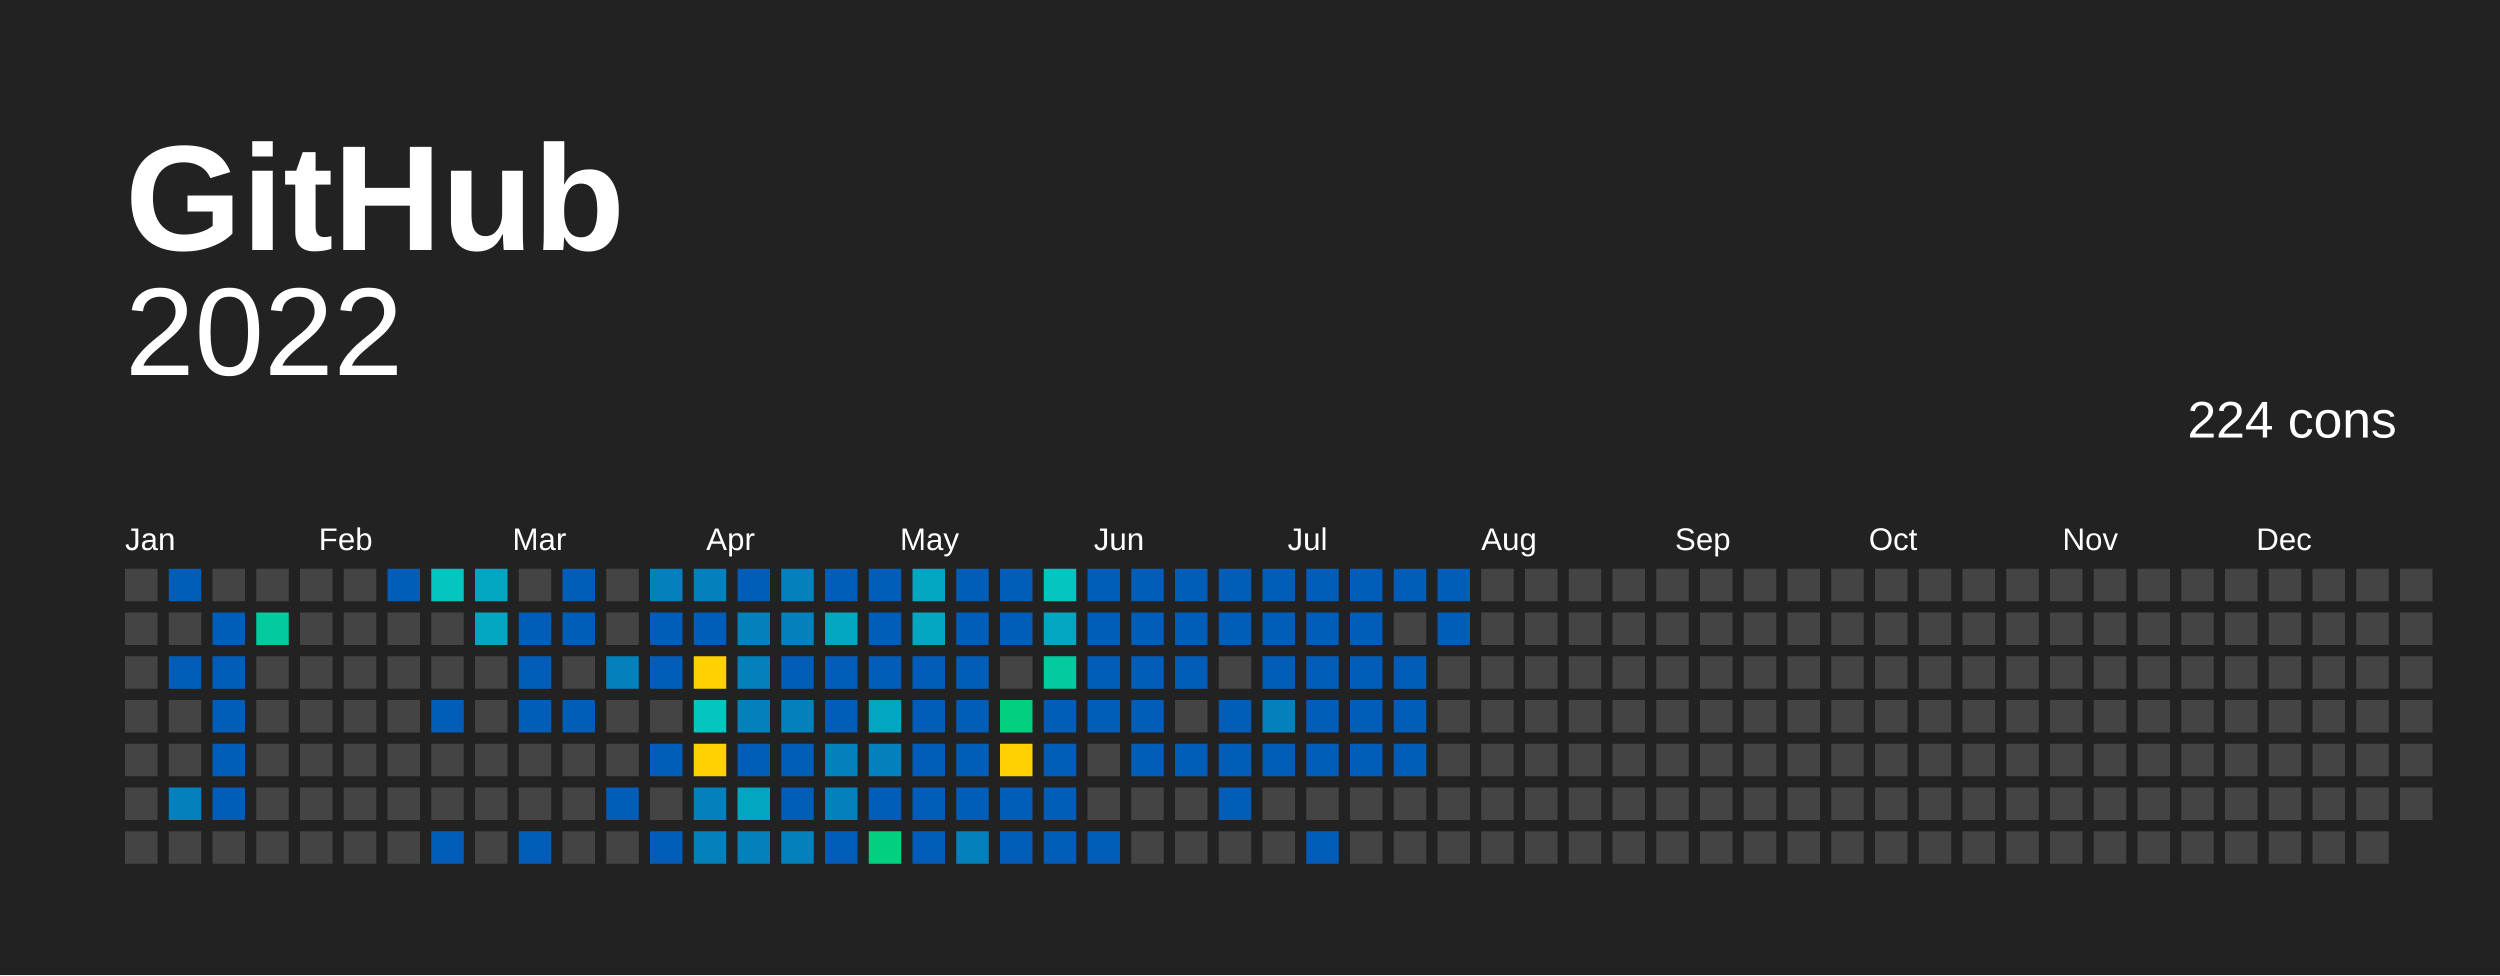
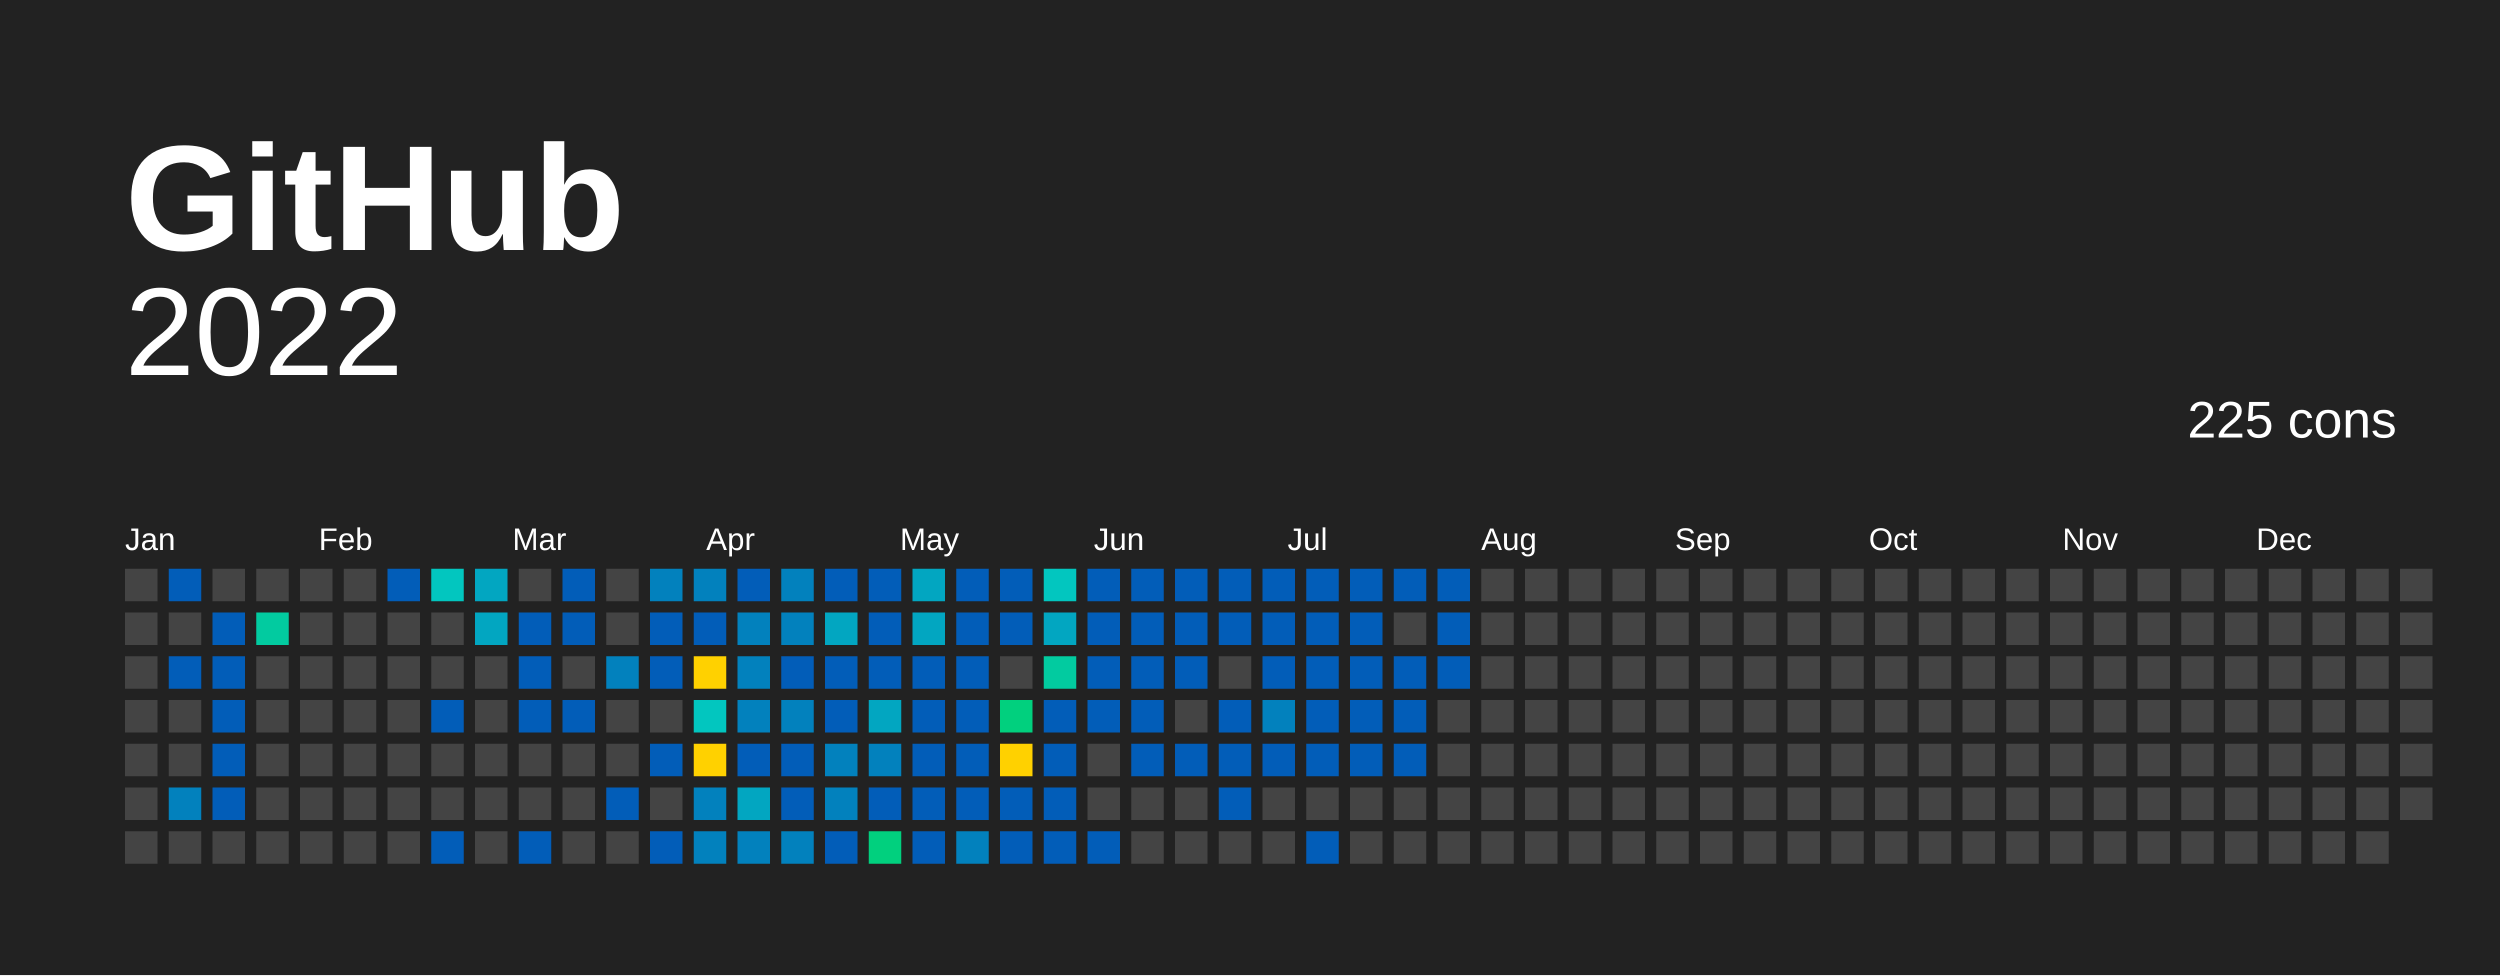
<svg xmlns="http://www.w3.org/2000/svg" baseProfile="full" height="78mm" version="1.1" viewBox="0,0,200,78" width="200mm">
  <defs />
  <rect fill="#222222" height="78" width="200" x="0" y="0" />
  <text fill="#FFFFFF" style="font-size:12px; font-family:Arial; font-weight:bold;" x="10" y="20">  GitHub</text>
  <text alignment-baseline="hanging" fill="#FFFFFF" style="font-size:10.0px; font-family:Arial;" x="10" y="30">2022</text>
-   <text alignment-baseline="hanging" fill="#FFFFFF" style="font-size:4.125px; font-family:Arial;" x="175" y="35">224 cons</text>
+   <text alignment-baseline="hanging" fill="#FFFFFF" style="font-size:4.125px; font-family:Arial;" x="175" y="35">225 cons</text>
  <text fill="#FFFFFF" style="font-size:2.5px; font-family:Arial" x="10.0" y="44">Jan</text>
  <text fill="#FFFFFF" style="font-size:2.5px; font-family:Arial" x="25.5" y="44">Feb</text>
  <text fill="#FFFFFF" style="font-size:2.5px; font-family:Arial" x="41.0" y="44">Mar</text>
  <text fill="#FFFFFF" style="font-size:2.5px; font-family:Arial" x="56.5" y="44">Apr</text>
  <text fill="#FFFFFF" style="font-size:2.5px; font-family:Arial" x="72.0" y="44">May</text>
  <text fill="#FFFFFF" style="font-size:2.5px; font-family:Arial" x="87.5" y="44">Jun</text>
  <text fill="#FFFFFF" style="font-size:2.5px; font-family:Arial" x="103.0" y="44">Jul</text>
  <text fill="#FFFFFF" style="font-size:2.5px; font-family:Arial" x="118.5" y="44">Aug</text>
  <text fill="#FFFFFF" style="font-size:2.5px; font-family:Arial" x="134.0" y="44">Sep</text>
  <text fill="#FFFFFF" style="font-size:2.5px; font-family:Arial" x="149.5" y="44">Oct</text>
  <text fill="#FFFFFF" style="font-size:2.5px; font-family:Arial" x="165.0" y="44">Nov</text>
  <text fill="#FFFFFF" style="font-size:2.5px; font-family:Arial" x="180.5" y="44">Dec</text>
  <rect fill="#444444" height="2.6" width="2.6" x="10.0" y="45.5" />
  <rect fill="#444444" height="2.6" width="2.6" x="10.0" y="49.0" />
  <rect fill="#444444" height="2.6" width="2.6" x="10.0" y="52.5" />
  <rect fill="#444444" height="2.6" width="2.6" x="10.0" y="56.0" />
  <rect fill="#444444" height="2.6" width="2.6" x="10.0" y="59.5" />
  <rect fill="#444444" height="2.6" width="2.6" x="10.0" y="63.0" />
  <rect fill="#444444" height="2.6" width="2.6" x="10.0" y="66.5" />
  <rect fill="#025db8" height="2.6" width="2.6" x="13.5" y="45.5" />
  <rect fill="#444444" height="2.6" width="2.6" x="13.5" y="49.0" />
  <rect fill="#025db8" height="2.6" width="2.6" x="13.5" y="52.5" />
  <rect fill="#444444" height="2.6" width="2.6" x="13.5" y="56.0" />
  <rect fill="#444444" height="2.6" width="2.6" x="13.5" y="59.5" />
  <rect fill="#0281bd" height="2.6" width="2.6" x="13.5" y="63.0" />
  <rect fill="#444444" height="2.6" width="2.6" x="13.5" y="66.5" />
  <rect fill="#444444" height="2.6" width="2.6" x="17.0" y="45.5" />
  <rect fill="#025db8" height="2.6" width="2.6" x="17.0" y="49.0" />
  <rect fill="#025db8" height="2.6" width="2.6" x="17.0" y="52.5" />
  <rect fill="#025db8" height="2.6" width="2.6" x="17.0" y="56.0" />
  <rect fill="#025db8" height="2.6" width="2.6" x="17.0" y="59.5" />
  <rect fill="#025db8" height="2.6" width="2.6" x="17.0" y="63.0" />
  <rect fill="#444444" height="2.6" width="2.6" x="17.0" y="66.5" />
  <rect fill="#444444" height="2.6" width="2.6" x="20.5" y="45.5" />
  <rect fill="#02cba0" height="2.6" width="2.6" x="20.5" y="49.0" />
  <rect fill="#444444" height="2.6" width="2.6" x="20.5" y="52.5" />
  <rect fill="#444444" height="2.6" width="2.6" x="20.5" y="56.0" />
  <rect fill="#444444" height="2.6" width="2.6" x="20.5" y="59.5" />
  <rect fill="#444444" height="2.6" width="2.6" x="20.5" y="63.0" />
  <rect fill="#444444" height="2.6" width="2.6" x="20.5" y="66.5" />
  <rect fill="#444444" height="2.6" width="2.6" x="24.0" y="45.5" />
  <rect fill="#444444" height="2.6" width="2.6" x="24.0" y="49.0" />
  <rect fill="#444444" height="2.6" width="2.6" x="24.0" y="52.5" />
  <rect fill="#444444" height="2.6" width="2.6" x="24.0" y="56.0" />
  <rect fill="#444444" height="2.6" width="2.6" x="24.0" y="59.5" />
  <rect fill="#444444" height="2.6" width="2.6" x="24.0" y="63.0" />
  <rect fill="#444444" height="2.6" width="2.6" x="24.0" y="66.5" />
  <rect fill="#444444" height="2.6" width="2.6" x="27.5" y="45.5" />
  <rect fill="#444444" height="2.6" width="2.6" x="27.5" y="49.0" />
  <rect fill="#444444" height="2.6" width="2.6" x="27.5" y="52.5" />
  <rect fill="#444444" height="2.6" width="2.6" x="27.5" y="56.0" />
  <rect fill="#444444" height="2.6" width="2.6" x="27.5" y="59.5" />
  <rect fill="#444444" height="2.6" width="2.6" x="27.5" y="63.0" />
  <rect fill="#444444" height="2.6" width="2.6" x="27.5" y="66.5" />
  <rect fill="#025db8" height="2.6" width="2.6" x="31.0" y="45.5" />
  <rect fill="#444444" height="2.6" width="2.6" x="31.0" y="49.0" />
  <rect fill="#444444" height="2.6" width="2.6" x="31.0" y="52.5" />
  <rect fill="#444444" height="2.6" width="2.6" x="31.0" y="56.0" />
  <rect fill="#444444" height="2.6" width="2.6" x="31.0" y="59.5" />
  <rect fill="#444444" height="2.6" width="2.6" x="31.0" y="63.0" />
  <rect fill="#444444" height="2.6" width="2.6" x="31.0" y="66.5" />
  <rect fill="#02c6bf" height="2.6" width="2.6" x="34.5" y="45.5" />
  <rect fill="#444444" height="2.6" width="2.6" x="34.5" y="49.0" />
  <rect fill="#444444" height="2.6" width="2.6" x="34.5" y="52.5" />
  <rect fill="#025db8" height="2.6" width="2.6" x="34.5" y="56.0" />
  <rect fill="#444444" height="2.6" width="2.6" x="34.5" y="59.5" />
  <rect fill="#444444" height="2.6" width="2.6" x="34.5" y="63.0" />
  <rect fill="#025db8" height="2.6" width="2.6" x="34.5" y="66.5" />
  <rect fill="#02a6c1" height="2.6" width="2.6" x="38.0" y="45.5" />
  <rect fill="#02a6c1" height="2.6" width="2.6" x="38.0" y="49.0" />
  <rect fill="#444444" height="2.6" width="2.6" x="38.0" y="52.5" />
  <rect fill="#444444" height="2.6" width="2.6" x="38.0" y="56.0" />
  <rect fill="#444444" height="2.6" width="2.6" x="38.0" y="59.5" />
  <rect fill="#444444" height="2.6" width="2.6" x="38.0" y="63.0" />
  <rect fill="#444444" height="2.6" width="2.6" x="38.0" y="66.5" />
  <rect fill="#444444" height="2.6" width="2.6" x="41.5" y="45.5" />
  <rect fill="#025db8" height="2.6" width="2.6" x="41.5" y="49.0" />
  <rect fill="#025db8" height="2.6" width="2.6" x="41.5" y="52.5" />
  <rect fill="#025db8" height="2.6" width="2.6" x="41.5" y="56.0" />
  <rect fill="#444444" height="2.6" width="2.6" x="41.5" y="59.5" />
  <rect fill="#444444" height="2.6" width="2.6" x="41.5" y="63.0" />
  <rect fill="#025db8" height="2.6" width="2.6" x="41.5" y="66.5" />
  <rect fill="#025db8" height="2.6" width="2.6" x="45.0" y="45.5" />
  <rect fill="#025db8" height="2.6" width="2.6" x="45.0" y="49.0" />
  <rect fill="#444444" height="2.6" width="2.6" x="45.0" y="52.5" />
  <rect fill="#025db8" height="2.6" width="2.6" x="45.0" y="56.0" />
  <rect fill="#444444" height="2.6" width="2.6" x="45.0" y="59.5" />
  <rect fill="#444444" height="2.6" width="2.6" x="45.0" y="63.0" />
  <rect fill="#444444" height="2.6" width="2.6" x="45.0" y="66.5" />
  <rect fill="#444444" height="2.6" width="2.6" x="48.5" y="45.5" />
  <rect fill="#444444" height="2.6" width="2.6" x="48.5" y="49.0" />
  <rect fill="#0281bd" height="2.6" width="2.6" x="48.5" y="52.5" />
  <rect fill="#444444" height="2.6" width="2.6" x="48.5" y="56.0" />
  <rect fill="#444444" height="2.6" width="2.6" x="48.5" y="59.5" />
  <rect fill="#025db8" height="2.6" width="2.6" x="48.5" y="63.0" />
  <rect fill="#444444" height="2.6" width="2.6" x="48.5" y="66.5" />
  <rect fill="#0281bd" height="2.6" width="2.6" x="52.0" y="45.5" />
  <rect fill="#025db8" height="2.6" width="2.6" x="52.0" y="49.0" />
  <rect fill="#025db8" height="2.6" width="2.6" x="52.0" y="52.5" />
  <rect fill="#444444" height="2.6" width="2.6" x="52.0" y="56.0" />
  <rect fill="#025db8" height="2.6" width="2.6" x="52.0" y="59.5" />
  <rect fill="#444444" height="2.6" width="2.6" x="52.0" y="63.0" />
  <rect fill="#025db8" height="2.6" width="2.6" x="52.0" y="66.5" />
  <rect fill="#0281bd" height="2.6" width="2.6" x="55.5" y="45.5" />
  <rect fill="#025db8" height="2.6" width="2.6" x="55.5" y="49.0" />
  <rect fill="#ffd100" height="2.6" width="2.6" x="55.5" y="52.5" />
  <rect fill="#02c6bf" height="2.6" width="2.6" x="55.5" y="56.0" />
  <rect fill="#ffd100" height="2.6" width="2.6" x="55.5" y="59.5" />
  <rect fill="#0281bd" height="2.6" width="2.6" x="55.5" y="63.0" />
  <rect fill="#0281bd" height="2.6" width="2.6" x="55.5" y="66.5" />
  <rect fill="#025db8" height="2.6" width="2.6" x="59.0" y="45.5" />
  <rect fill="#0281bd" height="2.6" width="2.6" x="59.0" y="49.0" />
  <rect fill="#0281bd" height="2.6" width="2.6" x="59.0" y="52.5" />
  <rect fill="#0281bd" height="2.6" width="2.6" x="59.0" y="56.0" />
  <rect fill="#025db8" height="2.6" width="2.6" x="59.0" y="59.5" />
  <rect fill="#02a6c1" height="2.6" width="2.6" x="59.0" y="63.0" />
  <rect fill="#0281bd" height="2.6" width="2.6" x="59.0" y="66.5" />
  <rect fill="#0281bd" height="2.6" width="2.6" x="62.5" y="45.5" />
  <rect fill="#0281bd" height="2.6" width="2.6" x="62.5" y="49.0" />
  <rect fill="#025db8" height="2.6" width="2.6" x="62.5" y="52.5" />
  <rect fill="#0281bd" height="2.6" width="2.6" x="62.5" y="56.0" />
  <rect fill="#025db8" height="2.6" width="2.6" x="62.5" y="59.5" />
  <rect fill="#025db8" height="2.6" width="2.6" x="62.5" y="63.0" />
  <rect fill="#0281bd" height="2.6" width="2.6" x="62.5" y="66.5" />
  <rect fill="#025db8" height="2.6" width="2.6" x="66.0" y="45.5" />
  <rect fill="#02a6c1" height="2.6" width="2.6" x="66.0" y="49.0" />
  <rect fill="#025db8" height="2.6" width="2.6" x="66.0" y="52.5" />
  <rect fill="#025db8" height="2.6" width="2.6" x="66.0" y="56.0" />
  <rect fill="#0281bd" height="2.6" width="2.6" x="66.0" y="59.5" />
  <rect fill="#0281bd" height="2.6" width="2.6" x="66.0" y="63.0" />
  <rect fill="#025db8" height="2.6" width="2.6" x="66.0" y="66.5" />
  <rect fill="#025db8" height="2.6" width="2.6" x="69.5" y="45.5" />
  <rect fill="#025db8" height="2.6" width="2.6" x="69.5" y="49.0" />
  <rect fill="#025db8" height="2.6" width="2.6" x="69.5" y="52.5" />
  <rect fill="#02a6c1" height="2.6" width="2.6" x="69.5" y="56.0" />
  <rect fill="#0281bd" height="2.6" width="2.6" x="69.5" y="59.5" />
  <rect fill="#025db8" height="2.6" width="2.6" x="69.5" y="63.0" />
  <rect fill="#01d07e" height="2.6" width="2.6" x="69.5" y="66.5" />
  <rect fill="#02a6c1" height="2.6" width="2.6" x="73.0" y="45.5" />
  <rect fill="#02a6c1" height="2.6" width="2.6" x="73.0" y="49.0" />
  <rect fill="#025db8" height="2.6" width="2.6" x="73.0" y="52.5" />
  <rect fill="#025db8" height="2.6" width="2.6" x="73.0" y="56.0" />
  <rect fill="#025db8" height="2.6" width="2.6" x="73.0" y="59.5" />
  <rect fill="#025db8" height="2.6" width="2.6" x="73.0" y="63.0" />
  <rect fill="#025db8" height="2.6" width="2.6" x="73.0" y="66.5" />
  <rect fill="#025db8" height="2.6" width="2.6" x="76.5" y="45.5" />
  <rect fill="#025db8" height="2.6" width="2.6" x="76.5" y="49.0" />
  <rect fill="#025db8" height="2.6" width="2.6" x="76.5" y="52.5" />
  <rect fill="#025db8" height="2.6" width="2.6" x="76.5" y="56.0" />
  <rect fill="#025db8" height="2.6" width="2.6" x="76.5" y="59.5" />
  <rect fill="#025db8" height="2.6" width="2.6" x="76.5" y="63.0" />
  <rect fill="#0281bd" height="2.6" width="2.6" x="76.5" y="66.5" />
  <rect fill="#025db8" height="2.6" width="2.6" x="80.0" y="45.5" />
  <rect fill="#025db8" height="2.6" width="2.6" x="80.0" y="49.0" />
  <rect fill="#444444" height="2.6" width="2.6" x="80.0" y="52.5" />
  <rect fill="#01d07e" height="2.6" width="2.6" x="80.0" y="56.0" />
  <rect fill="#FFD100" height="2.6" width="2.6" x="80.0" y="59.5" />
  <rect fill="#025db8" height="2.6" width="2.6" x="80.0" y="63.0" />
  <rect fill="#025db8" height="2.6" width="2.6" x="80.0" y="66.5" />
  <rect fill="#02c6bf" height="2.6" width="2.6" x="83.5" y="45.5" />
  <rect fill="#02a6c1" height="2.6" width="2.6" x="83.5" y="49.0" />
  <rect fill="#02cba0" height="2.6" width="2.6" x="83.5" y="52.5" />
  <rect fill="#025db8" height="2.6" width="2.6" x="83.5" y="56.0" />
  <rect fill="#025db8" height="2.6" width="2.6" x="83.5" y="59.5" />
  <rect fill="#025db8" height="2.6" width="2.6" x="83.5" y="63.0" />
  <rect fill="#025db8" height="2.6" width="2.6" x="83.5" y="66.5" />
  <rect fill="#025db8" height="2.6" width="2.6" x="87.0" y="45.5" />
  <rect fill="#025db8" height="2.6" width="2.6" x="87.0" y="49.0" />
  <rect fill="#025db8" height="2.6" width="2.6" x="87.0" y="52.5" />
  <rect fill="#025db8" height="2.6" width="2.6" x="87.0" y="56.0" />
  <rect fill="#444444" height="2.6" width="2.6" x="87.0" y="59.5" />
  <rect fill="#444444" height="2.6" width="2.6" x="87.0" y="63.0" />
  <rect fill="#025db8" height="2.6" width="2.6" x="87.0" y="66.5" />
  <rect fill="#025db8" height="2.6" width="2.6" x="90.5" y="45.5" />
  <rect fill="#025db8" height="2.6" width="2.6" x="90.5" y="49.0" />
  <rect fill="#025db8" height="2.6" width="2.6" x="90.5" y="52.5" />
  <rect fill="#025db8" height="2.6" width="2.6" x="90.5" y="56.0" />
  <rect fill="#025db8" height="2.6" width="2.6" x="90.5" y="59.5" />
  <rect fill="#444444" height="2.6" width="2.6" x="90.5" y="63.0" />
  <rect fill="#444444" height="2.6" width="2.6" x="90.5" y="66.5" />
  <rect fill="#025db8" height="2.6" width="2.6" x="94.0" y="45.5" />
  <rect fill="#025db8" height="2.6" width="2.6" x="94.0" y="49.0" />
  <rect fill="#025db8" height="2.6" width="2.6" x="94.0" y="52.5" />
  <rect fill="#444444" height="2.6" width="2.6" x="94.0" y="56.0" />
  <rect fill="#025db8" height="2.6" width="2.6" x="94.0" y="59.5" />
  <rect fill="#444444" height="2.6" width="2.6" x="94.0" y="63.0" />
  <rect fill="#444444" height="2.6" width="2.6" x="94.0" y="66.5" />
  <rect fill="#025db8" height="2.6" width="2.6" x="97.5" y="45.5" />
  <rect fill="#025db8" height="2.6" width="2.6" x="97.5" y="49.0" />
  <rect fill="#444444" height="2.6" width="2.6" x="97.5" y="52.5" />
  <rect fill="#025db8" height="2.6" width="2.6" x="97.5" y="56.0" />
  <rect fill="#025db8" height="2.6" width="2.6" x="97.5" y="59.5" />
  <rect fill="#025db8" height="2.6" width="2.6" x="97.5" y="63.0" />
  <rect fill="#444444" height="2.6" width="2.6" x="97.5" y="66.5" />
  <rect fill="#025db8" height="2.6" width="2.6" x="101.0" y="45.5" />
  <rect fill="#025db8" height="2.6" width="2.6" x="101.0" y="49.0" />
  <rect fill="#025db8" height="2.6" width="2.6" x="101.0" y="52.5" />
  <rect fill="#0281bd" height="2.6" width="2.6" x="101.0" y="56.0" />
  <rect fill="#025db8" height="2.6" width="2.6" x="101.0" y="59.5" />
  <rect fill="#444444" height="2.6" width="2.6" x="101.0" y="63.0" />
  <rect fill="#444444" height="2.6" width="2.6" x="101.0" y="66.5" />
  <rect fill="#025db8" height="2.6" width="2.6" x="104.5" y="45.5" />
  <rect fill="#025db8" height="2.6" width="2.6" x="104.5" y="49.0" />
  <rect fill="#025db8" height="2.6" width="2.6" x="104.5" y="52.5" />
  <rect fill="#025db8" height="2.6" width="2.6" x="104.5" y="56.0" />
  <rect fill="#025db8" height="2.6" width="2.6" x="104.5" y="59.5" />
  <rect fill="#444444" height="2.6" width="2.6" x="104.5" y="63.0" />
  <rect fill="#025db8" height="2.6" width="2.6" x="104.5" y="66.5" />
  <rect fill="#025db8" height="2.6" width="2.6" x="108.0" y="45.5" />
  <rect fill="#025db8" height="2.6" width="2.6" x="108.0" y="49.0" />
  <rect fill="#025db8" height="2.6" width="2.6" x="108.0" y="52.5" />
  <rect fill="#025db8" height="2.6" width="2.6" x="108.0" y="56.0" />
  <rect fill="#025db8" height="2.6" width="2.6" x="108.0" y="59.5" />
  <rect fill="#444444" height="2.6" width="2.6" x="108.0" y="63.0" />
  <rect fill="#444444" height="2.6" width="2.6" x="108.0" y="66.5" />
  <rect fill="#025db8" height="2.6" width="2.6" x="111.5" y="45.5" />
  <rect fill="#444444" height="2.6" width="2.6" x="111.5" y="49.0" />
  <rect fill="#025db8" height="2.6" width="2.6" x="111.5" y="52.5" />
  <rect fill="#025db8" height="2.6" width="2.6" x="111.5" y="56.0" />
  <rect fill="#025db8" height="2.6" width="2.6" x="111.5" y="59.5" />
  <rect fill="#444444" height="2.6" width="2.6" x="111.5" y="63.0" />
  <rect fill="#444444" height="2.6" width="2.6" x="111.5" y="66.5" />
  <rect fill="#025db8" height="2.6" width="2.6" x="115.0" y="45.5" />
  <rect fill="#025db8" height="2.6" width="2.6" x="115.0" y="49.0" />
-   <rect fill="#444444" height="2.6" width="2.6" x="115.0" y="52.5" />
+   <rect fill="#025db8" height="2.6" width="2.6" x="115.0" y="52.5" />
  <rect fill="#444444" height="2.6" width="2.6" x="115.0" y="56.0" />
  <rect fill="#444444" height="2.6" width="2.6" x="115.0" y="59.5" />
  <rect fill="#444444" height="2.6" width="2.6" x="115.0" y="63.0" />
  <rect fill="#444444" height="2.6" width="2.6" x="115.0" y="66.5" />
  <rect fill="#444444" height="2.6" width="2.6" x="118.5" y="45.5" />
  <rect fill="#444444" height="2.6" width="2.6" x="118.5" y="49.0" />
  <rect fill="#444444" height="2.6" width="2.6" x="118.5" y="52.5" />
  <rect fill="#444444" height="2.6" width="2.6" x="118.5" y="56.0" />
  <rect fill="#444444" height="2.6" width="2.6" x="118.5" y="59.5" />
  <rect fill="#444444" height="2.6" width="2.6" x="118.5" y="63.0" />
  <rect fill="#444444" height="2.6" width="2.6" x="118.5" y="66.5" />
  <rect fill="#444444" height="2.6" width="2.6" x="122.0" y="45.5" />
  <rect fill="#444444" height="2.6" width="2.6" x="122.0" y="49.0" />
  <rect fill="#444444" height="2.6" width="2.6" x="122.0" y="52.5" />
  <rect fill="#444444" height="2.6" width="2.6" x="122.0" y="56.0" />
  <rect fill="#444444" height="2.6" width="2.6" x="122.0" y="59.5" />
  <rect fill="#444444" height="2.6" width="2.6" x="122.0" y="63.0" />
  <rect fill="#444444" height="2.6" width="2.6" x="122.0" y="66.5" />
  <rect fill="#444444" height="2.6" width="2.6" x="125.5" y="45.5" />
  <rect fill="#444444" height="2.6" width="2.6" x="125.5" y="49.0" />
  <rect fill="#444444" height="2.6" width="2.6" x="125.5" y="52.5" />
  <rect fill="#444444" height="2.6" width="2.6" x="125.5" y="56.0" />
  <rect fill="#444444" height="2.6" width="2.6" x="125.5" y="59.5" />
  <rect fill="#444444" height="2.6" width="2.6" x="125.5" y="63.0" />
  <rect fill="#444444" height="2.6" width="2.6" x="125.5" y="66.5" />
  <rect fill="#444444" height="2.6" width="2.6" x="129.0" y="45.5" />
  <rect fill="#444444" height="2.6" width="2.6" x="129.0" y="49.0" />
  <rect fill="#444444" height="2.6" width="2.6" x="129.0" y="52.5" />
  <rect fill="#444444" height="2.6" width="2.6" x="129.0" y="56.0" />
  <rect fill="#444444" height="2.6" width="2.6" x="129.0" y="59.5" />
  <rect fill="#444444" height="2.6" width="2.6" x="129.0" y="63.0" />
  <rect fill="#444444" height="2.6" width="2.6" x="129.0" y="66.5" />
  <rect fill="#444444" height="2.6" width="2.6" x="132.5" y="45.5" />
  <rect fill="#444444" height="2.6" width="2.6" x="132.5" y="49.0" />
  <rect fill="#444444" height="2.6" width="2.6" x="132.5" y="52.5" />
  <rect fill="#444444" height="2.6" width="2.6" x="132.5" y="56.0" />
  <rect fill="#444444" height="2.6" width="2.6" x="132.5" y="59.5" />
  <rect fill="#444444" height="2.6" width="2.6" x="132.5" y="63.0" />
  <rect fill="#444444" height="2.6" width="2.6" x="132.5" y="66.5" />
  <rect fill="#444444" height="2.6" width="2.6" x="136.0" y="45.5" />
  <rect fill="#444444" height="2.6" width="2.6" x="136.0" y="49.0" />
  <rect fill="#444444" height="2.6" width="2.6" x="136.0" y="52.5" />
  <rect fill="#444444" height="2.6" width="2.6" x="136.0" y="56.0" />
  <rect fill="#444444" height="2.6" width="2.6" x="136.0" y="59.5" />
  <rect fill="#444444" height="2.6" width="2.6" x="136.0" y="63.0" />
  <rect fill="#444444" height="2.6" width="2.6" x="136.0" y="66.5" />
  <rect fill="#444444" height="2.6" width="2.6" x="139.5" y="45.5" />
  <rect fill="#444444" height="2.6" width="2.6" x="139.5" y="49.0" />
  <rect fill="#444444" height="2.6" width="2.6" x="139.5" y="52.5" />
  <rect fill="#444444" height="2.6" width="2.6" x="139.5" y="56.0" />
  <rect fill="#444444" height="2.6" width="2.6" x="139.5" y="59.5" />
  <rect fill="#444444" height="2.6" width="2.6" x="139.5" y="63.0" />
  <rect fill="#444444" height="2.6" width="2.6" x="139.5" y="66.5" />
  <rect fill="#444444" height="2.6" width="2.6" x="143.0" y="45.5" />
  <rect fill="#444444" height="2.6" width="2.6" x="143.0" y="49.0" />
  <rect fill="#444444" height="2.6" width="2.6" x="143.0" y="52.5" />
  <rect fill="#444444" height="2.6" width="2.6" x="143.0" y="56.0" />
  <rect fill="#444444" height="2.6" width="2.6" x="143.0" y="59.5" />
  <rect fill="#444444" height="2.6" width="2.6" x="143.0" y="63.0" />
  <rect fill="#444444" height="2.6" width="2.6" x="143.0" y="66.5" />
  <rect fill="#444444" height="2.6" width="2.6" x="146.5" y="45.5" />
  <rect fill="#444444" height="2.6" width="2.6" x="146.5" y="49.0" />
  <rect fill="#444444" height="2.6" width="2.6" x="146.5" y="52.5" />
  <rect fill="#444444" height="2.6" width="2.6" x="146.5" y="56.0" />
  <rect fill="#444444" height="2.6" width="2.6" x="146.5" y="59.5" />
  <rect fill="#444444" height="2.6" width="2.6" x="146.5" y="63.0" />
  <rect fill="#444444" height="2.6" width="2.6" x="146.5" y="66.5" />
  <rect fill="#444444" height="2.6" width="2.6" x="150.0" y="45.5" />
  <rect fill="#444444" height="2.6" width="2.6" x="150.0" y="49.0" />
  <rect fill="#444444" height="2.6" width="2.6" x="150.0" y="52.5" />
  <rect fill="#444444" height="2.6" width="2.6" x="150.0" y="56.0" />
  <rect fill="#444444" height="2.6" width="2.6" x="150.0" y="59.5" />
  <rect fill="#444444" height="2.6" width="2.6" x="150.0" y="63.0" />
  <rect fill="#444444" height="2.6" width="2.6" x="150.0" y="66.5" />
  <rect fill="#444444" height="2.6" width="2.6" x="153.5" y="45.5" />
  <rect fill="#444444" height="2.6" width="2.6" x="153.5" y="49.0" />
  <rect fill="#444444" height="2.6" width="2.6" x="153.5" y="52.5" />
  <rect fill="#444444" height="2.6" width="2.6" x="153.5" y="56.0" />
  <rect fill="#444444" height="2.6" width="2.6" x="153.5" y="59.5" />
  <rect fill="#444444" height="2.6" width="2.6" x="153.5" y="63.0" />
  <rect fill="#444444" height="2.6" width="2.6" x="153.5" y="66.5" />
  <rect fill="#444444" height="2.6" width="2.6" x="157.0" y="45.5" />
  <rect fill="#444444" height="2.6" width="2.6" x="157.0" y="49.0" />
  <rect fill="#444444" height="2.6" width="2.6" x="157.0" y="52.5" />
  <rect fill="#444444" height="2.6" width="2.6" x="157.0" y="56.0" />
  <rect fill="#444444" height="2.6" width="2.6" x="157.0" y="59.5" />
  <rect fill="#444444" height="2.6" width="2.6" x="157.0" y="63.0" />
  <rect fill="#444444" height="2.6" width="2.6" x="157.0" y="66.5" />
  <rect fill="#444444" height="2.6" width="2.6" x="160.5" y="45.5" />
  <rect fill="#444444" height="2.6" width="2.6" x="160.5" y="49.0" />
  <rect fill="#444444" height="2.6" width="2.6" x="160.5" y="52.5" />
  <rect fill="#444444" height="2.6" width="2.6" x="160.5" y="56.0" />
  <rect fill="#444444" height="2.6" width="2.6" x="160.5" y="59.5" />
  <rect fill="#444444" height="2.6" width="2.6" x="160.5" y="63.0" />
  <rect fill="#444444" height="2.6" width="2.6" x="160.5" y="66.5" />
  <rect fill="#444444" height="2.6" width="2.6" x="164.0" y="45.5" />
  <rect fill="#444444" height="2.6" width="2.6" x="164.0" y="49.0" />
  <rect fill="#444444" height="2.6" width="2.6" x="164.0" y="52.5" />
  <rect fill="#444444" height="2.6" width="2.6" x="164.0" y="56.0" />
  <rect fill="#444444" height="2.6" width="2.6" x="164.0" y="59.5" />
  <rect fill="#444444" height="2.6" width="2.6" x="164.0" y="63.0" />
  <rect fill="#444444" height="2.6" width="2.6" x="164.0" y="66.5" />
  <rect fill="#444444" height="2.6" width="2.6" x="167.5" y="45.5" />
  <rect fill="#444444" height="2.6" width="2.6" x="167.5" y="49.0" />
  <rect fill="#444444" height="2.6" width="2.6" x="167.5" y="52.5" />
  <rect fill="#444444" height="2.6" width="2.6" x="167.5" y="56.0" />
  <rect fill="#444444" height="2.6" width="2.6" x="167.5" y="59.5" />
  <rect fill="#444444" height="2.6" width="2.6" x="167.5" y="63.0" />
  <rect fill="#444444" height="2.6" width="2.6" x="167.5" y="66.5" />
  <rect fill="#444444" height="2.6" width="2.6" x="171.0" y="45.5" />
  <rect fill="#444444" height="2.6" width="2.6" x="171.0" y="49.0" />
  <rect fill="#444444" height="2.6" width="2.6" x="171.0" y="52.5" />
  <rect fill="#444444" height="2.6" width="2.6" x="171.0" y="56.0" />
  <rect fill="#444444" height="2.6" width="2.6" x="171.0" y="59.5" />
  <rect fill="#444444" height="2.6" width="2.6" x="171.0" y="63.0" />
  <rect fill="#444444" height="2.6" width="2.6" x="171.0" y="66.5" />
  <rect fill="#444444" height="2.6" width="2.6" x="174.5" y="45.5" />
  <rect fill="#444444" height="2.6" width="2.6" x="174.5" y="49.0" />
  <rect fill="#444444" height="2.6" width="2.6" x="174.5" y="52.5" />
  <rect fill="#444444" height="2.6" width="2.6" x="174.5" y="56.0" />
  <rect fill="#444444" height="2.6" width="2.6" x="174.5" y="59.5" />
  <rect fill="#444444" height="2.6" width="2.6" x="174.5" y="63.0" />
  <rect fill="#444444" height="2.6" width="2.6" x="174.5" y="66.5" />
  <rect fill="#444444" height="2.6" width="2.6" x="178.0" y="45.5" />
  <rect fill="#444444" height="2.6" width="2.6" x="178.0" y="49.0" />
  <rect fill="#444444" height="2.6" width="2.6" x="178.0" y="52.5" />
  <rect fill="#444444" height="2.6" width="2.6" x="178.0" y="56.0" />
  <rect fill="#444444" height="2.6" width="2.6" x="178.0" y="59.5" />
  <rect fill="#444444" height="2.6" width="2.6" x="178.0" y="63.0" />
  <rect fill="#444444" height="2.6" width="2.6" x="178.0" y="66.5" />
  <rect fill="#444444" height="2.6" width="2.6" x="181.5" y="45.5" />
  <rect fill="#444444" height="2.6" width="2.6" x="181.5" y="49.0" />
  <rect fill="#444444" height="2.6" width="2.6" x="181.5" y="52.5" />
  <rect fill="#444444" height="2.6" width="2.6" x="181.5" y="56.0" />
  <rect fill="#444444" height="2.6" width="2.6" x="181.5" y="59.5" />
  <rect fill="#444444" height="2.6" width="2.6" x="181.5" y="63.0" />
  <rect fill="#444444" height="2.6" width="2.6" x="181.5" y="66.5" />
  <rect fill="#444444" height="2.6" width="2.6" x="185.0" y="45.5" />
  <rect fill="#444444" height="2.6" width="2.6" x="185.0" y="49.0" />
  <rect fill="#444444" height="2.6" width="2.6" x="185.0" y="52.5" />
  <rect fill="#444444" height="2.6" width="2.6" x="185.0" y="56.0" />
  <rect fill="#444444" height="2.6" width="2.6" x="185.0" y="59.5" />
  <rect fill="#444444" height="2.6" width="2.6" x="185.0" y="63.0" />
  <rect fill="#444444" height="2.6" width="2.6" x="185.0" y="66.5" />
  <rect fill="#444444" height="2.6" width="2.6" x="188.5" y="45.5" />
  <rect fill="#444444" height="2.6" width="2.6" x="188.5" y="49.0" />
  <rect fill="#444444" height="2.6" width="2.6" x="188.5" y="52.5" />
  <rect fill="#444444" height="2.6" width="2.6" x="188.5" y="56.0" />
  <rect fill="#444444" height="2.6" width="2.6" x="188.5" y="59.5" />
  <rect fill="#444444" height="2.6" width="2.6" x="188.5" y="63.0" />
  <rect fill="#444444" height="2.6" width="2.6" x="188.5" y="66.5" />
  <rect fill="#444444" height="2.6" width="2.6" x="192.0" y="45.5" />
  <rect fill="#444444" height="2.6" width="2.6" x="192.0" y="49.0" />
  <rect fill="#444444" height="2.6" width="2.6" x="192.0" y="52.5" />
  <rect fill="#444444" height="2.6" width="2.6" x="192.0" y="56.0" />
  <rect fill="#444444" height="2.6" width="2.6" x="192.0" y="59.5" />
  <rect fill="#444444" height="2.6" width="2.6" x="192.0" y="63.0" />
</svg>
